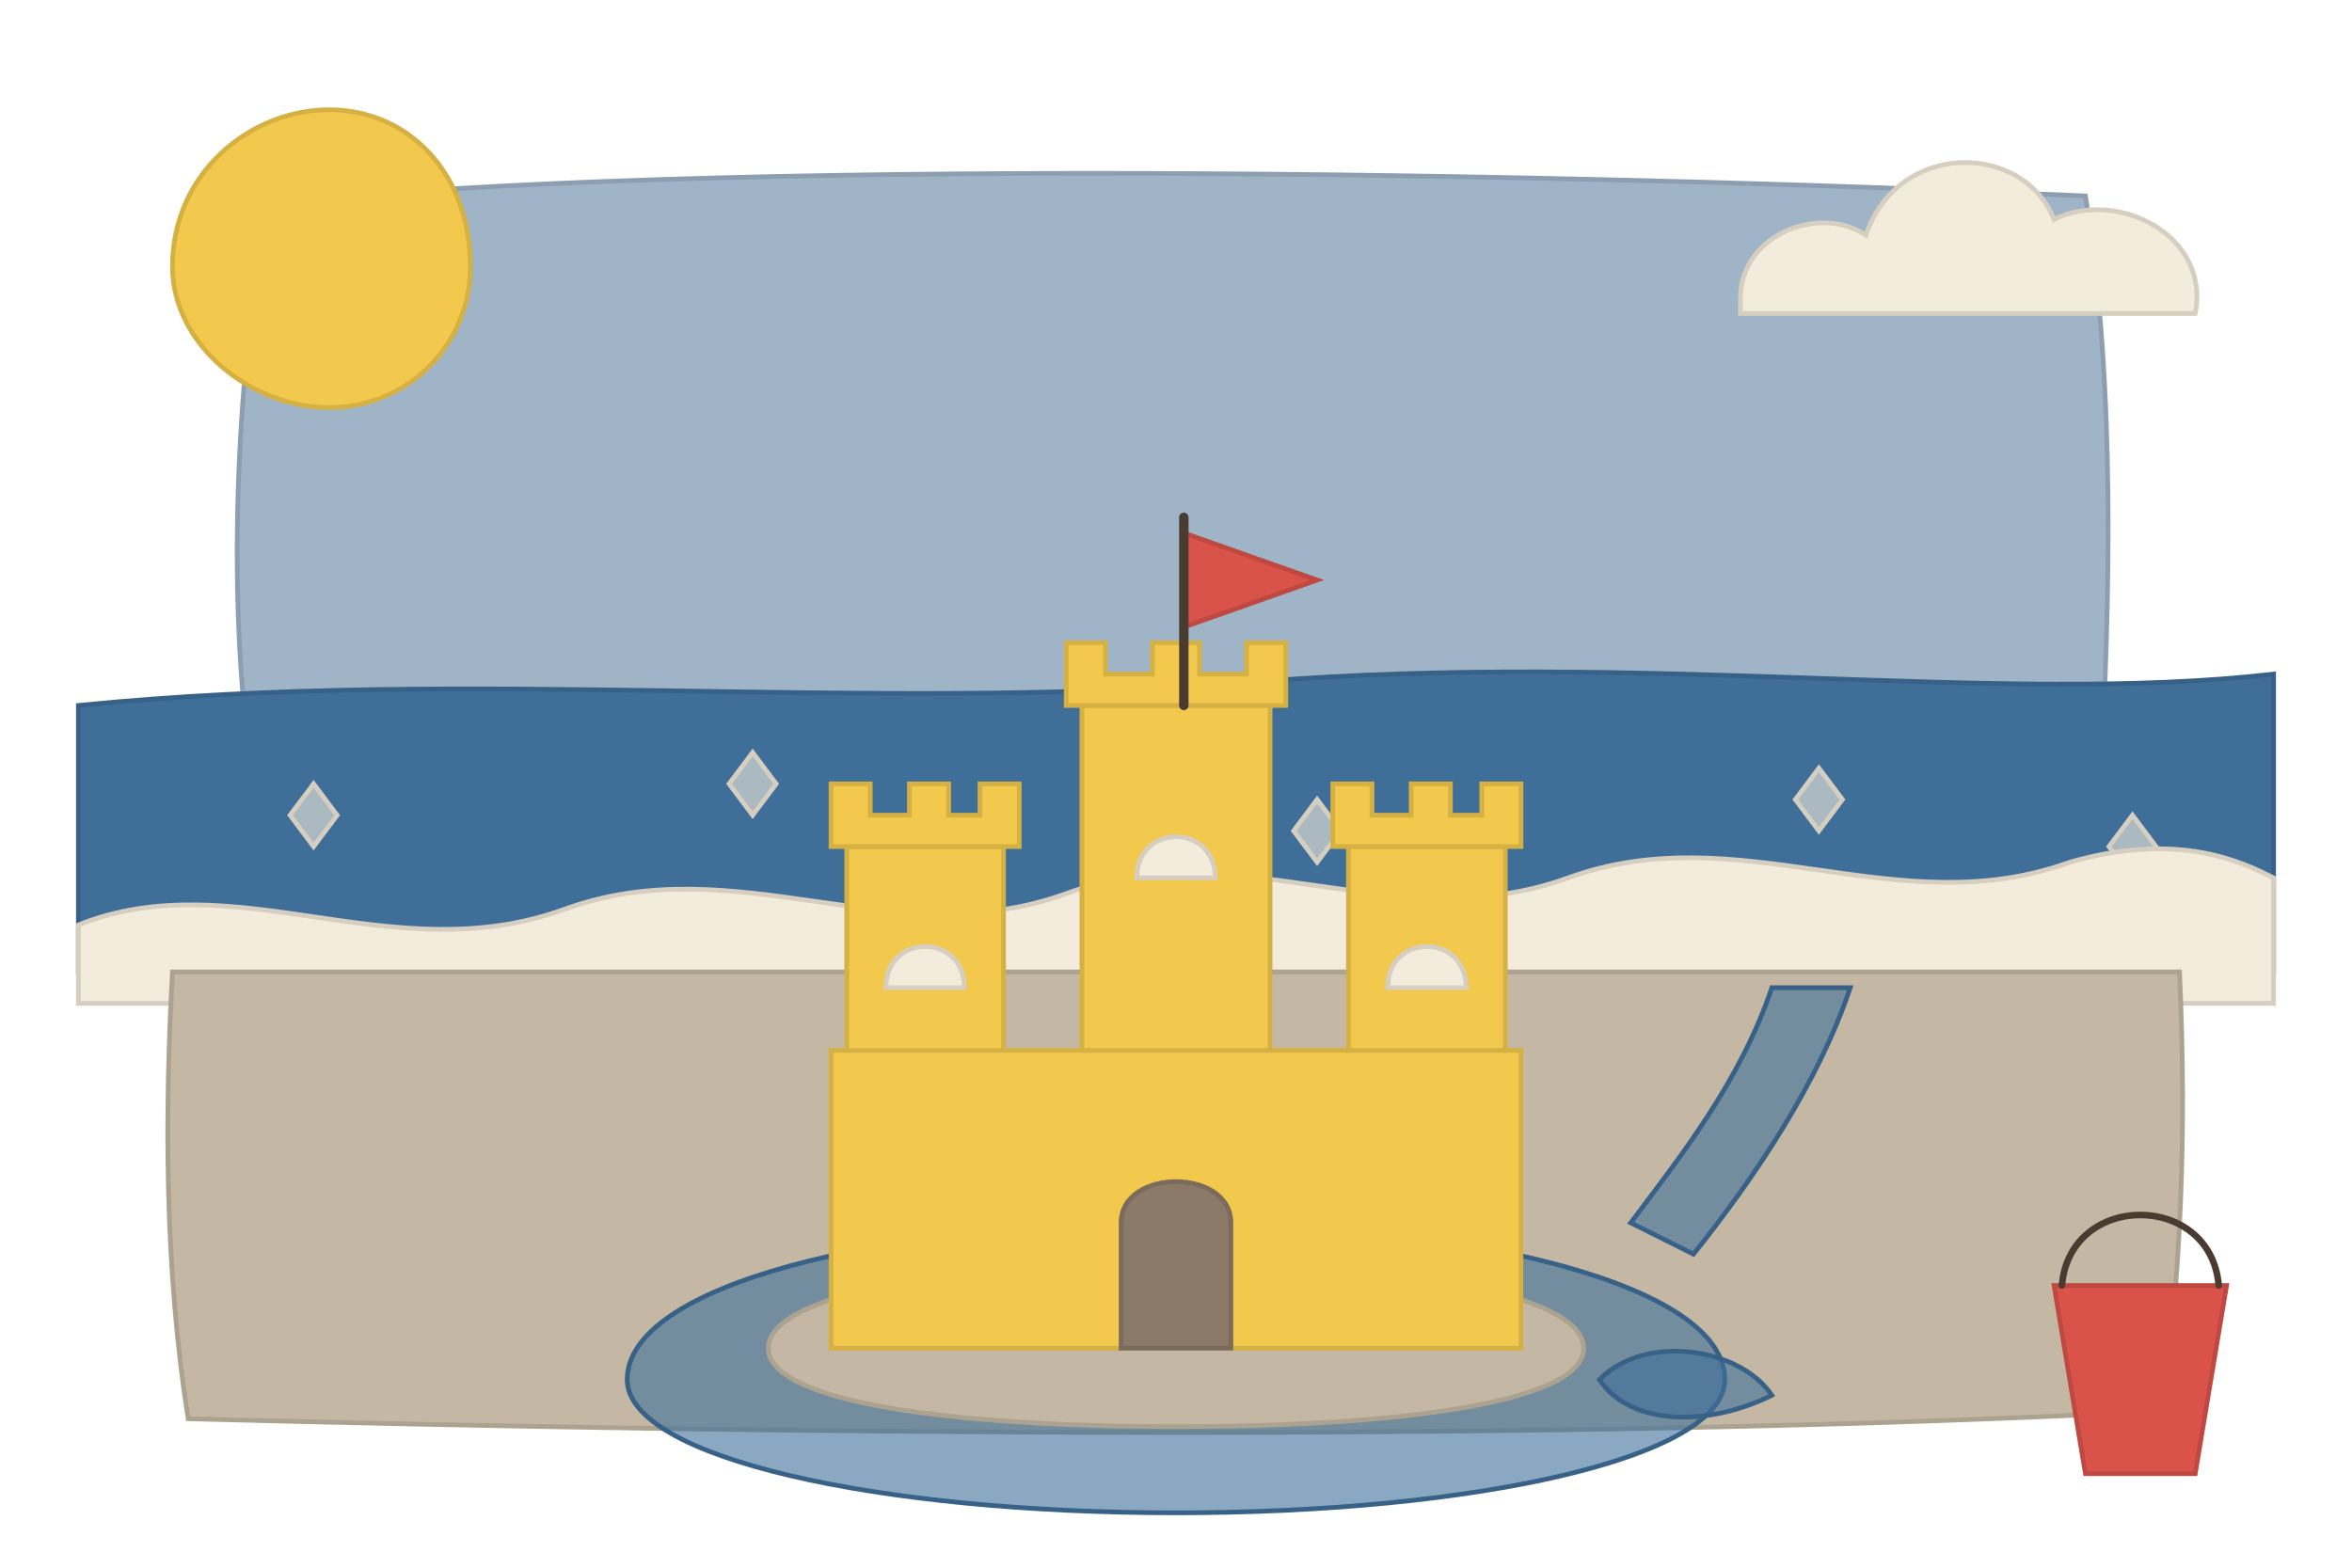
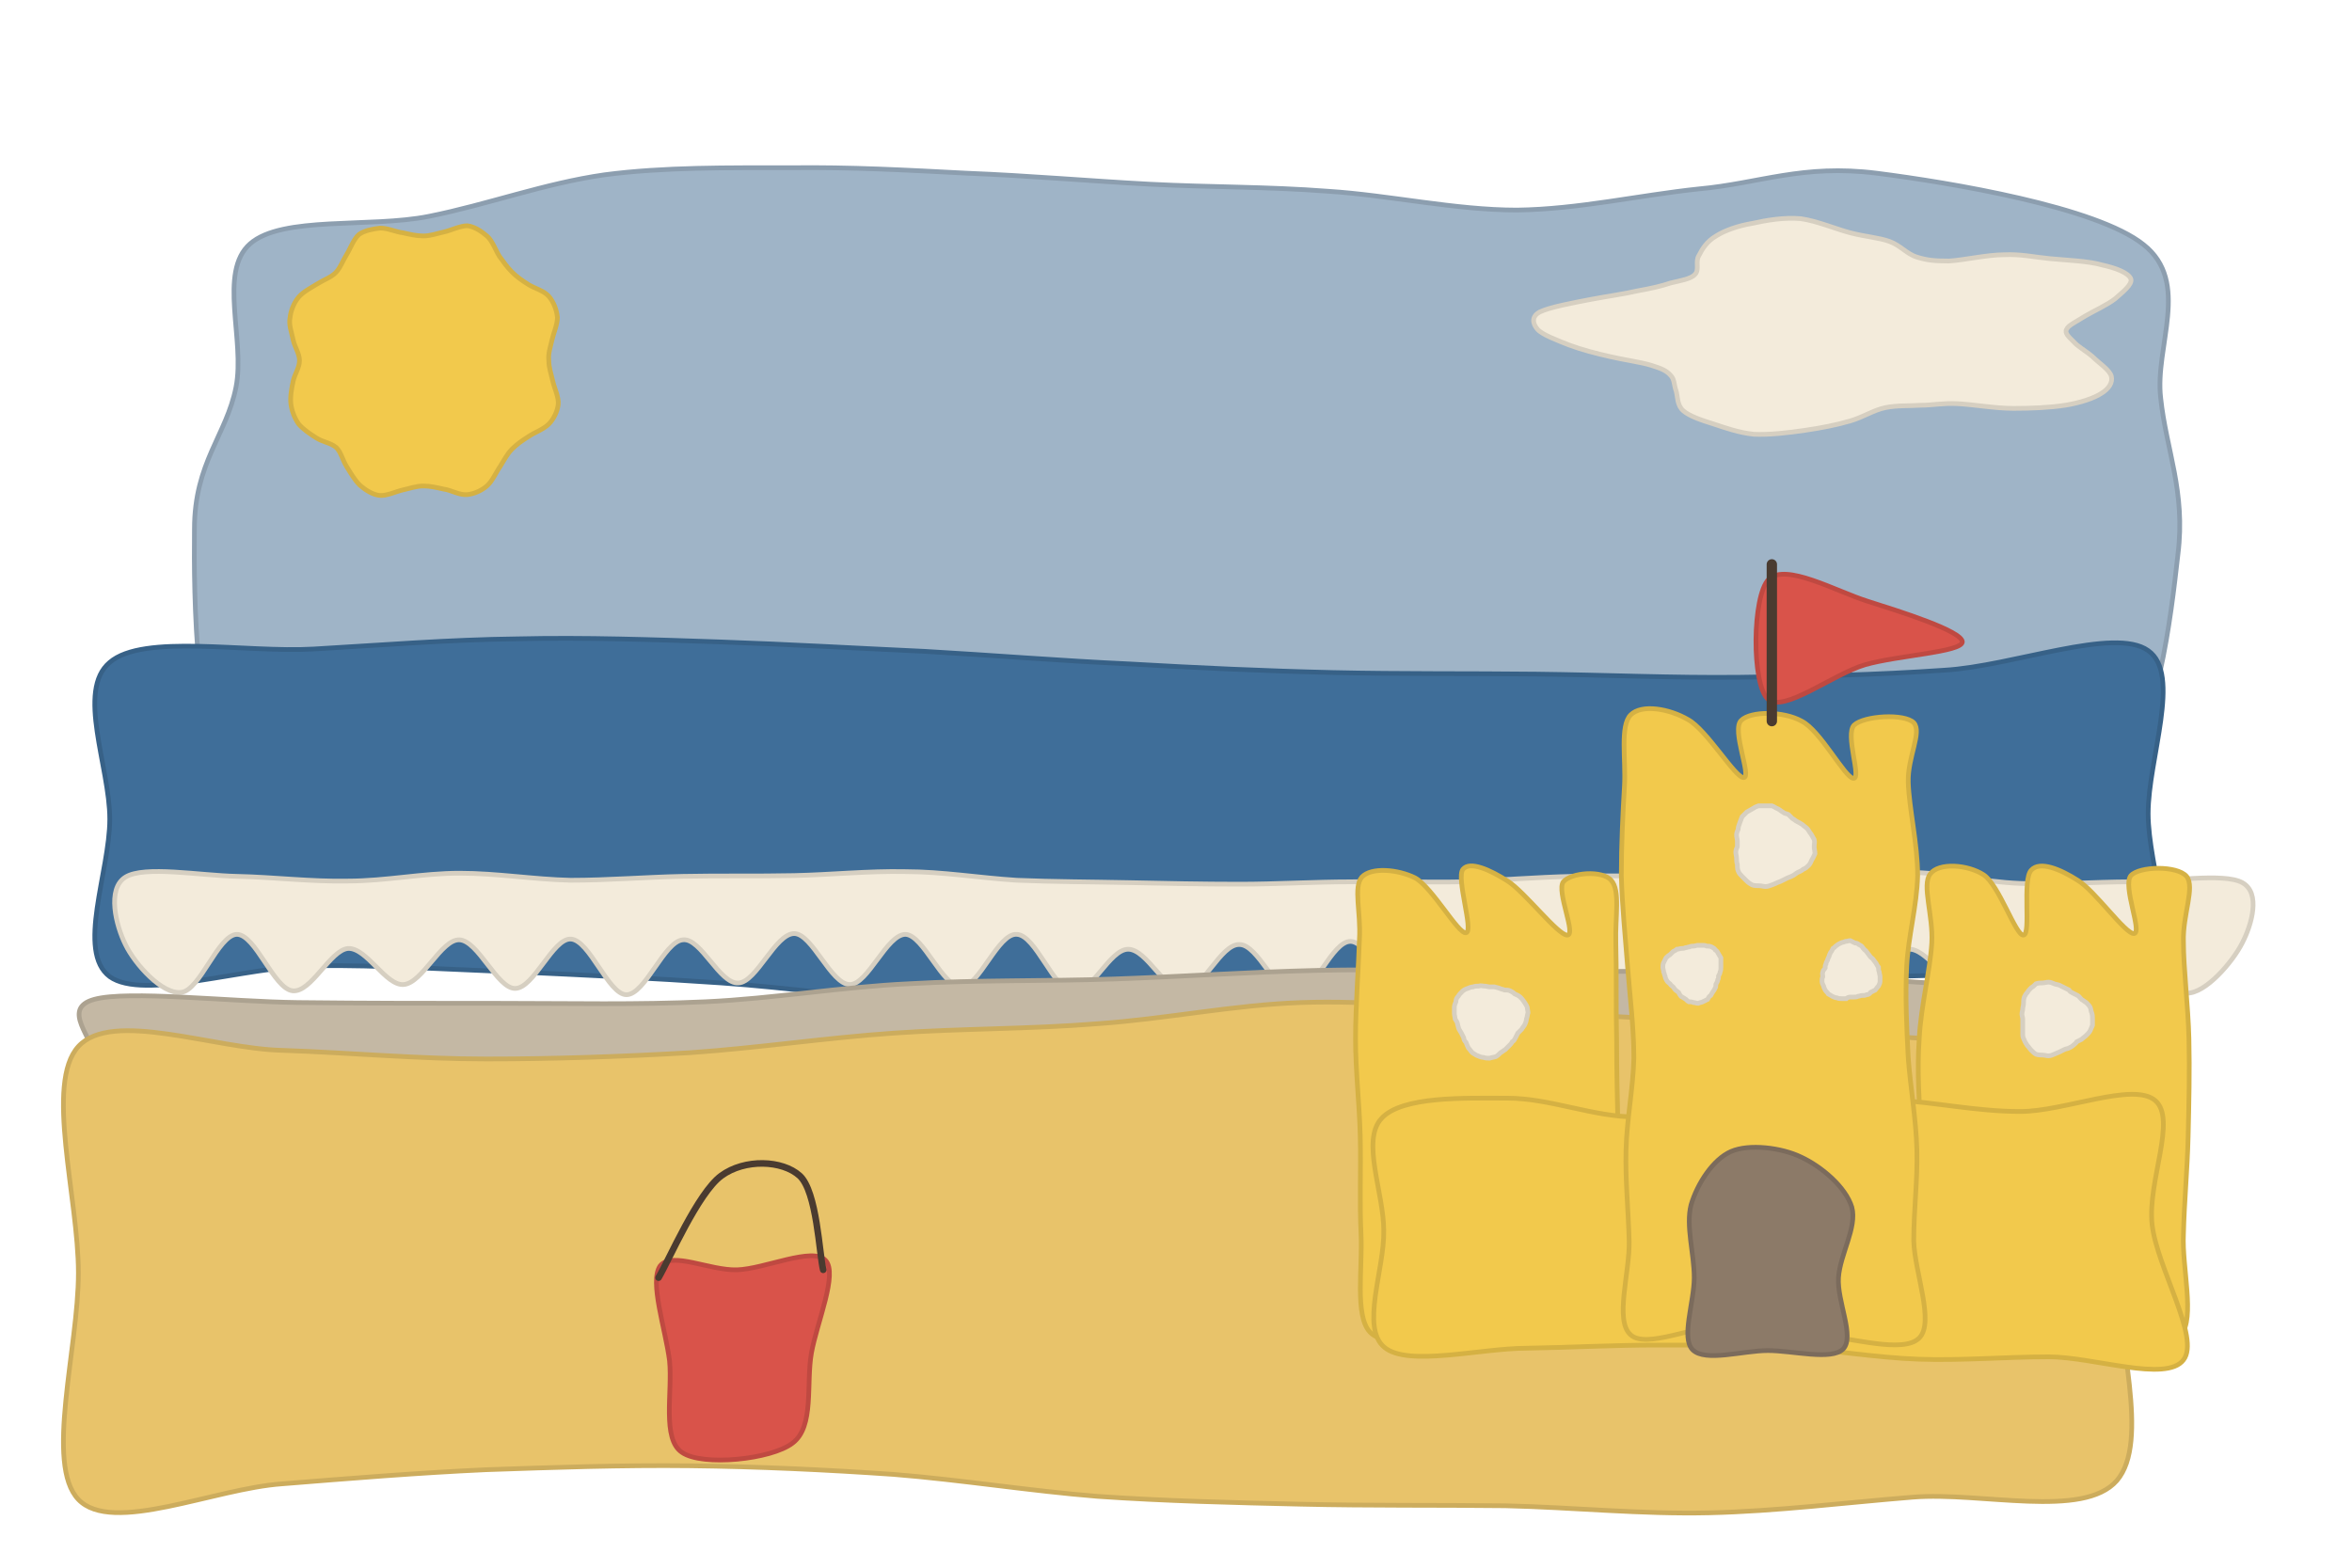
<svg xmlns="http://www.w3.org/2000/svg" viewBox="0 0 300 200">
  <g id="fill">
-     <path d="M34 26 C90 20 200 22 266 25 C270 50 269 78 268 98 L32 98 C29 76 30 50 34 26 Z" fill="#9FB4C7" stroke="#8c9eaf" stroke-width="0.6" />
-     <path d="M22 34 C22 22 32 14 42 14 C52 14 60 22 60 34 C60 44 52 52 42 52 C32 52 22 44 22 34 Z" fill="#F2C94C" stroke="#d5b143" stroke-width="0.6" />
-     <path d="M222 38 C222 30 232 26 238 30 C242 18 258 18 262 28 C270 24 282 30 280 40 L222 40 Z" fill="#F3EBDB" stroke="#d6cfc1" stroke-width="0.6" />
-     <path d="M10 90 C60 85 110 91 160 87 C210 83 255 90 290 86 L290 124 L10 124 Z" fill="#3F6E99" stroke="#376187" stroke-width="0.6" />
-     <path d="M40 100 L43 104 L40 108 L37 104 Z" fill="#F3EBDB" stroke="#d6cfc1" stroke-width="0.6" fill-opacity="0.6" />
-     <path d="M96 96 L99 100 L96 104 L93 100 Z" fill="#F3EBDB" stroke="#d6cfc1" stroke-width="0.6" fill-opacity="0.6" />
-     <path d="M168 102 L171 106 L168 110 L165 106 Z" fill="#F3EBDB" stroke="#d6cfc1" stroke-width="0.6" fill-opacity="0.6" />
-     <path d="M232 98 L235 102 L232 106 L229 102 Z" fill="#F3EBDB" stroke="#d6cfc1" stroke-width="0.6" fill-opacity="0.6" />
-     <path d="M272 104 L275 108 L272 112 L269 108 Z" fill="#F3EBDB" stroke="#d6cfc1" stroke-width="0.6" fill-opacity="0.6" />
-     <path d="M10 118 C30 110 50 124 72 116 C94 108 114 122 136 114 C158 106 178 120 200 112 C222 104 242 118 264 110 C278 106 286 110 290 112 L290 128 L10 128 Z" fill="#F3EBDB" stroke="#d6cfc1" stroke-width="0.6" />
-     <path d="M22 124 L278 124 C279 146 278 162 276 180 C200 184 100 183 24 181 C21 162 21 142 22 124 Z" fill="#C4B8A4" stroke="#aca290" stroke-width="0.6" />
-     <path d="M226 126 C222 138 214 148 208 156 L216 160 C224 150 232 138 236 126 Z" fill="#3F6E99" stroke="#376187" stroke-width="0.6" fill-opacity="0.6" />
-     <path d="M80 176 C80 164 112 156 150 156 C188 156 220 164 220 176 C220 186 188 193 150 193 C112 193 80 186 80 176 Z" fill="#3F6E99" stroke="#376187" stroke-width="0.6" fill-opacity="0.6" />
-     <path d="M98 172 C98 165 122 161 150 161 C178 161 202 165 202 172 C202 179 178 182 150 182 C122 182 98 179 98 172 Z" fill="#C4B8A4" stroke="#aca290" stroke-width="0.6" />
-     <path d="M106 172 L194 172 L194 134 L106 134 Z" fill="#F2C94C" stroke="#d5b143" stroke-width="0.6" />
-     <path d="M108 134 L128 134 L128 108 L108 108 Z" fill="#F2C94C" stroke="#d5b143" stroke-width="0.6" />
-     <path d="M106 108 L106 100 L111 100 L111 104 L116 104 L116 100 L121 100 L121 104 L125 104 L125 100 L130 100 L130 108 Z" fill="#F2C94C" stroke="#d5b143" stroke-width="0.6" />
-     <path d="M138 134 L162 134 L162 90 L138 90 Z" fill="#F2C94C" stroke="#d5b143" stroke-width="0.6" />
-     <path d="M136 90 L136 82 L141 82 L141 86 L147 86 L147 82 L153 82 L153 86 L159 86 L159 82 L164 82 L164 90 Z" fill="#F2C94C" stroke="#d5b143" stroke-width="0.6" />
-     <path d="M172 134 L192 134 L192 108 L172 108 Z" fill="#F2C94C" stroke="#d5b143" stroke-width="0.6" />
-     <path d="M170 108 L170 100 L175 100 L175 104 L180 104 L180 100 L185 100 L185 104 L189 104 L189 100 L194 100 L194 108 Z" fill="#F2C94C" stroke="#d5b143" stroke-width="0.6" />
-     <path d="M151 68 L168 74 L151 80 Z" fill="#D9534A" stroke="#bf4941" stroke-width="0.6" />
-     <path d="M113 126 C113 119 123 119 123 126 Z" fill="#F3EBDB" stroke="#d6cfc1" stroke-width="0.6" />
-     <path d="M145 112 C145 105 155 105 155 112 Z" fill="#F3EBDB" stroke="#d6cfc1" stroke-width="0.6" />
-     <path d="M177 126 C177 119 187 119 187 126 Z" fill="#F3EBDB" stroke="#d6cfc1" stroke-width="0.6" />
-     <path d="M143 172 L143 156 C143 149 157 149 157 156 L157 172 Z" fill="#8C7A68" stroke="#7b6b5c" stroke-width="0.6" />
-     <path d="M262 164 L284 164 L280 188 L266 188 Z" fill="#D9534A" stroke="#bf4941" stroke-width="0.6" />
-     <path d="M204 176 C210 170 222 172 226 178 C218 182 208 182 204 176 Z" fill="#3F6E99" stroke="#376187" stroke-width="0.6" fill-opacity="0.6" />
+     <path d="M31.9 31.1 C36 27.5 47.2 29.1 54.7 27.6 C62.2 26.1 69.4 23.4 77.1 22.3 C84.7 21.3 93 21.4 100.7 21.4 C108.5 21.3 115.7 21.7 123.4 22.1 C131.1 22.4 139.1 23.1 146.7 23.5 C154.4 23.9 161.6 23.8 169.4 24.4 C177.2 24.9 185.6 26.8 193.5 26.8 C201.3 26.7 209.1 24.9 216.7 24.1 C224.4 23.4 229.9 20.9 239.4 22.1 C248.8 23.3 267.4 26.4 273.4 31.2 C279.5 36 274.8 44.2 275.6 50.8 C276.3 57.4 278.8 62.7 277.8 70.7 C276.9 78.7 275.2 93.6 269.9 98.8 C264.6 104 254 101.7 246 101.8 C238 102 229.9 99.2 221.9 99.6 C213.9 100.1 206.1 103.9 198.1 104.4 C190.1 104.9 182 102.7 174 102.7 C165.9 102.8 157.7 104.7 149.7 104.8 C141.7 105 133.9 103.8 126 103.4 C118 103 110 102.6 102 102.2 C94 101.8 86 101.6 78 101.1 C70 100.6 62.1 99.2 54.1 99.2 C46 99.1 34.7 105.9 29.8 100.6 C24.9 95.4 24.7 76 24.8 67.5 C24.8 59 28.9 55.5 30.1 49.4 C31.3 43.4 27.8 34.7 31.9 31.1 Z" fill="#9FB4C7" stroke="#8c9eaf" stroke-width="0.6" />
+     <path d="M70 46 C70 46.9 70.3 47.7 70.5 48.6 C70.7 49.5 71.3 50.7 71.2 51.6 C71.1 52.5 70.6 53.5 70 54.1 C69.3 54.8 68.1 55.2 67.4 55.7 C66.6 56.2 65.9 56.7 65.3 57.3 C64.7 57.9 64.3 58.7 63.8 59.5 C63.3 60.2 62.8 61.4 62.1 62 C61.4 62.6 60.5 63 59.6 63.1 C58.6 63.2 57.5 62.5 56.6 62.4 C55.7 62.2 54.9 62 54 62 C53.1 62 52.3 62.3 51.4 62.5 C50.5 62.7 49.3 63.3 48.4 63.2 C47.5 63.1 46.6 62.5 45.9 61.9 C45.2 61.2 44.7 60.3 44.2 59.5 C43.7 58.7 43.5 57.7 42.9 57.1 C42.2 56.5 41.2 56.4 40.4 55.9 C39.6 55.4 38.7 54.8 38.1 54.1 C37.6 53.4 37.2 52.4 37.1 51.5 C37 50.6 37.2 49.5 37.4 48.6 C37.6 47.7 38.2 46.9 38.2 46 C38.2 45.1 37.6 44.3 37.4 43.4 C37.2 42.4 36.8 41.4 37 40.5 C37.1 39.6 37.5 38.6 38.1 37.9 C38.7 37.2 39.7 36.7 40.5 36.2 C41.3 35.7 42.2 35.4 42.8 34.8 C43.4 34.2 43.7 33.3 44.2 32.5 C44.7 31.7 45.1 30.5 45.8 29.9 C46.5 29.4 47.6 29.2 48.5 29.1 C49.5 29.1 50.5 29.6 51.4 29.7 C52.3 29.9 53.1 30.1 54 30.1 C54.9 30.1 55.7 29.8 56.6 29.6 C57.5 29.4 58.7 28.8 59.6 28.8 C60.5 28.9 61.4 29.5 62.1 30.1 C62.8 30.7 63.2 31.9 63.7 32.7 C64.2 33.4 64.7 34.1 65.3 34.7 C65.9 35.3 66.6 35.8 67.4 36.3 C68.2 36.8 69.4 37.1 70 37.8 C70.6 38.5 71 39.5 71.1 40.5 C71.1 41.4 70.6 42.5 70.4 43.4 C70.2 44.3 69.9 45.1 70 46 Z" fill="#F2C94C" stroke="#d5b143" stroke-width="0.6" />
+     <path d="M263.6 42 C263.3 42.5 263.9 43 264.5 43.6 C265 44.2 266.1 44.8 266.9 45.5 C267.7 46.3 269.1 47.2 269.3 48 C269.5 48.8 269 49.6 268 50.2 C267.1 50.8 265.3 51.4 263.4 51.7 C261.5 52 259.1 52.1 256.8 52.1 C254.5 52.1 251.7 51.6 249.7 51.5 C247.8 51.4 246.5 51.7 245 51.7 C243.4 51.8 242 51.7 240.5 52 C239 52.3 237.7 53.2 236 53.7 C234.3 54.2 232.3 54.6 230.2 54.9 C228.2 55.2 225.6 55.5 223.7 55.4 C221.8 55.2 220.1 54.6 218.6 54.1 C217 53.6 215.5 53.1 214.7 52.4 C213.9 51.7 214 50.6 213.8 49.9 C213.5 49.1 213.6 48.4 213.1 47.9 C212.6 47.3 211.9 47 210.6 46.6 C209.3 46.2 207.1 45.9 205.4 45.5 C203.6 45.1 201.7 44.6 200.1 44 C198.6 43.4 196.7 42.7 196.1 42 C195.5 41.3 195.3 40.4 196.4 39.8 C197.6 39.2 200.8 38.6 202.9 38.2 C205 37.8 207.2 37.5 208.9 37.1 C210.6 36.8 211.9 36.5 213.1 36.1 C214.3 35.8 215.7 35.6 216.2 35 C216.8 34.4 216.2 33.4 216.7 32.6 C217.1 31.8 217.7 30.8 218.9 30.1 C220 29.4 221.7 28.8 223.5 28.5 C225.3 28.1 227.6 27.7 229.7 27.9 C231.8 28.2 234.1 29.2 236 29.7 C237.9 30.2 239.6 30.3 241 30.8 C242.4 31.3 243.2 32.4 244.5 32.8 C245.8 33.2 246.7 33.3 248.6 33.3 C250.4 33.2 253.5 32.5 255.6 32.5 C257.8 32.4 259.4 32.8 261.5 33 C263.6 33.2 266.4 33.3 268.1 33.8 C269.9 34.2 271.5 34.8 271.8 35.6 C272 36.3 270.7 37.3 269.8 38.1 C268.8 38.9 267 39.7 266 40.3 C264.9 41 263.8 41.5 263.6 42 Z" fill="#F3EBDB" stroke="#d6cfc1" stroke-width="0.6" />
+     <path d="M14 84.5 C18.3 80.8 31.3 83.3 40 82.8 C48.7 82.3 57.3 81.6 66 81.5 C74.7 81.3 83.3 81.6 92 81.9 C100.7 82.2 109.3 82.7 118 83.1 C126.7 83.6 135.3 84.3 144 84.7 C152.7 85.2 161.3 85.6 170 85.8 C178.7 86 187.3 85.9 196 86 C204.7 86.1 213.3 86.5 222 86.4 C230.7 86.3 239.3 86.1 248 85.5 C256.7 85 269.7 79.9 274 83 C278.3 86 274 96.8 274 103.8 C274 110.7 278.3 121.1 274 124.6 C269.7 128 256.7 124.3 248 124.4 C239.3 124.6 230.7 124.9 222 125.4 C213.3 125.9 204.7 126.9 196 127.2 C187.3 127.5 178.7 127.1 170 127.2 C161.3 127.3 152.7 128 144 128.1 C135.3 128.2 126.7 128.2 118 127.7 C109.3 127.3 100.7 126 92 125.4 C83.3 124.8 74.7 124.4 66 124 C57.3 123.7 48.7 123.1 40 123.2 C31.3 123.3 18.3 127.7 14 124.6 C9.7 121.4 14 111.2 14 104.5 C14 97.8 9.7 88.1 14 84.5 Z" fill="#3F6E99" stroke="#376187" stroke-width="0.6" />
+     <path d="M16 111.9 C18.4 110.4 25.5 111.7 30.2 111.8 C34.9 111.9 39.7 112.5 44.4 112.4 C49.2 112.4 53.9 111.4 58.6 111.4 C63.4 111.4 68.1 112.2 72.8 112.3 C77.6 112.3 82.3 111.9 87.1 111.8 C91.8 111.7 96.5 111.8 101.3 111.7 C106 111.6 110.7 111.1 115.5 111.2 C120.2 111.2 124.9 112 129.7 112.3 C134.4 112.5 139.2 112.5 143.9 112.6 C148.6 112.7 153.4 112.8 158.1 112.8 C162.8 112.8 167.6 112.5 172.3 112.5 C177.1 112.4 181.8 112.6 186.5 112.5 C191.3 112.3 196 111.9 200.7 111.8 C205.5 111.7 210.2 111.7 214.9 111.9 C219.7 112.1 224.4 113 229.2 112.9 C233.9 112.8 238.6 111.4 243.4 111.3 C248.1 111.3 252.8 112.5 257.6 112.7 C262.3 112.9 267.1 112.5 271.8 112.5 C276.5 112.5 283.6 111.3 286 112.6 C288.4 113.9 287.2 118 286 120.3 C284.8 122.7 281.3 126.8 278.9 126.7 C276.5 126.6 274.2 119.8 271.8 119.8 C269.4 119.7 267.1 126.5 264.7 126.4 C262.3 126.3 259.9 119.4 257.6 119.2 C255.2 119 252.8 125 250.5 125.3 C248.1 125.6 245.7 120.9 243.4 121.1 C241 121.3 238.6 127 236.3 126.7 C233.9 126.3 231.5 119.2 229.2 119 C226.8 118.9 224.4 125.8 222.1 125.9 C219.7 126 217.3 119.6 214.9 119.8 C212.6 119.9 210.2 126.8 207.8 127 C205.5 127.2 203.1 120.9 200.7 120.9 C198.4 120.9 196 127.1 193.6 127.1 C191.3 127 188.9 120.3 186.5 120.3 C184.2 120.4 181.8 127.3 179.4 127.3 C177.1 127.3 174.7 120.2 172.3 120.1 C169.9 120 167.6 126.8 165.2 126.8 C162.8 126.9 160.5 120.5 158.1 120.5 C155.7 120.4 153.4 126.3 151 126.4 C148.6 126.5 146.3 121.1 143.9 121.1 C141.5 121.1 139.2 126.9 136.8 126.5 C134.4 126.2 132.1 119.3 129.7 119.2 C127.3 119 124.9 125.9 122.6 125.9 C120.2 125.9 117.8 119.3 115.5 119.2 C113.1 119.2 110.7 125.6 108.4 125.6 C106 125.6 103.6 119.1 101.3 119.1 C98.9 119.1 96.5 125.3 94.2 125.4 C91.8 125.6 89.4 119.6 87.1 119.9 C84.7 120.1 82.3 126.9 79.9 126.9 C77.6 126.9 75.2 119.9 72.8 119.8 C70.5 119.7 68.1 126.1 65.7 126.1 C63.4 126.1 61 120 58.6 119.9 C56.3 119.8 53.9 125.4 51.5 125.6 C49.2 125.8 46.8 120.9 44.4 121 C42.1 121.2 39.7 126.7 37.3 126.4 C34.9 126.1 32.6 119.2 30.2 119.2 C27.8 119.3 25.5 126.4 23.1 126.6 C20.7 126.9 17.2 123 16 120.5 C14.8 118.1 13.6 113.4 16 111.9 Z" fill="#F3EBDB" stroke="#d6cfc1" stroke-width="0.6" />
+     <path d="M12 127.5 C16.3 126.3 29.3 127.8 38 127.9 C46.7 128 55.3 128 64 128 C72.7 128 81.3 128.2 90 127.8 C98.7 127.4 107.3 125.9 116 125.5 C124.7 125 133.3 125.2 142 124.9 C150.7 124.6 159.3 124 168 123.8 C176.7 123.6 185.3 123.9 194 124 C202.7 124 211.3 123.8 220 124 C228.7 124.2 237.3 124.8 246 125.4 C254.7 125.9 267.7 125.9 272 127.5 C276.3 129.2 272 132.7 272 135.3 C272 137.9 276.3 141.9 272 143.1 C267.7 144.2 254.7 142.6 246 142.3 C237.3 142.1 228.7 141.7 220 141.4 C211.3 141.1 202.7 140.8 194 140.6 C185.3 140.3 176.7 139.9 168 140 C159.3 140.1 150.7 140.8 142 141.1 C133.3 141.5 124.7 141.7 116 142.2 C107.3 142.6 98.7 143.5 90 143.8 C81.3 144.2 72.7 144.3 64 144.1 C55.3 143.9 46.7 142.8 38 142.5 C29.3 142.2 16.3 143.7 12 142.4 C7.7 141.2 12 137.4 12 134.9 C12 132.5 7.7 128.7 12 127.5 Z" fill="#C4B8A4" stroke="#aca290" stroke-width="0.6" />
+     <path d="M10 133.5 C14.3 128.8 27.3 133.8 36 134 C44.7 134.3 53.3 135.1 62 135.1 C70.7 135.1 79.3 134.8 88 134.3 C96.7 133.7 105.3 132.4 114 131.8 C122.7 131.2 131.3 131.3 140 130.6 C148.7 130 157.3 128.2 166 127.9 C174.7 127.6 183.3 128.6 192 129 C200.7 129.4 209.3 129.8 218 130.4 C226.7 130.9 235.3 131.8 244 132.4 C252.7 133 265.7 129.2 270 134.1 C274.3 138.9 270 152.3 270 161.5 C270 170.6 274.3 183.9 270 188.9 C265.7 193.8 252.7 190.3 244 191 C235.3 191.7 226.7 192.8 218 193 C209.3 193.2 200.7 192.3 192 192.1 C183.3 192 174.7 192.1 166 191.9 C157.3 191.7 148.7 191.5 140 190.9 C131.3 190.2 122.7 188.8 114 188.1 C105.3 187.5 96.7 187.1 88 187 C79.3 186.9 70.7 187.2 62 187.5 C53.3 187.9 44.7 188.6 36 189.3 C27.3 189.9 14.3 195.8 10 191.3 C5.7 186.8 10 172 10 162.4 C10 152.8 5.7 138.2 10 133.5 Z" fill="#E8C36A" stroke="#ccac5d" stroke-width="0.6" />
+     <path d="M174.7 169.9 C172.8 167.8 173.8 161.7 173.6 157.5 C173.4 153.3 173.6 149.2 173.5 145 C173.4 140.8 172.9 136.7 172.9 132.5 C172.9 128.3 173.3 123.2 173.4 119.8 C173.6 116.4 172.6 113.2 173.7 111.9 C174.9 110.6 178.3 110.9 180.5 112 C182.7 113.2 186 119.2 187 119 C188 118.8 185.7 112 186.6 110.9 C187.5 109.8 190.1 111 192.3 112.4 C194.5 113.8 198.7 119.3 199.9 119.3 C201.1 119.3 198.5 113.7 199.4 112.5 C200.4 111.3 204.4 111 205.5 112.3 C206.7 113.6 206 116.9 206.1 120.3 C206.2 123.6 206.1 128.4 206.2 132.5 C206.2 136.6 206.3 140.8 206.4 145 C206.5 149.2 206.9 153.2 206.9 157.5 C206.8 161.8 208.1 168.7 206.3 170.7 C204.4 172.6 199.2 169.3 195.7 169.2 C192.1 169.2 188.3 170.1 184.8 170.2 C181.3 170.4 176.6 172 174.7 169.9 Z" fill="#F2C94C" stroke="#d5b143" stroke-width="0.6" />
+     <path d="M246.5 170.2 C244.8 168 246.7 161.7 246.4 157.5 C246.2 153.3 245.4 149.2 245.1 145 C244.8 140.8 244.5 136.6 244.8 132.5 C245 128.4 246.2 123.8 246.4 120.3 C246.6 116.8 245.1 112.9 246.2 111.5 C247.3 110 251 110.3 253 111.6 C255 112.9 257.1 119.4 258.1 119.3 C259.1 119.2 257.9 112.2 259.1 111 C260.2 109.8 262.8 110.9 265 112.3 C267.2 113.6 271.1 119.2 272.2 119.1 C273.3 119 270.7 113 271.8 111.7 C272.9 110.5 277.7 110.4 278.9 111.8 C280 113.2 278.4 116.7 278.5 120.1 C278.5 123.6 279.1 128.3 279.2 132.5 C279.3 136.6 279.2 140.8 279.1 145 C279 149.2 278.6 153.3 278.5 157.5 C278.3 161.7 280 168.1 278.2 170.3 C276.4 172.5 271.2 170.7 267.7 170.9 C264.1 171 260.4 171.2 256.8 171.1 C253.3 171 248.3 172.5 246.5 170.2 Z" fill="#F2C94C" stroke="#d5b143" stroke-width="0.6" />
+     <path d="M176.6 171.9 C173.5 169.4 176.6 161.9 176.5 157 C176.5 152.2 173.6 145.5 176.2 142.7 C178.8 139.8 186.9 140.1 192.3 140.1 C197.7 140.1 203.2 142.5 208.7 142.5 C214.1 142.5 219.5 140.4 225 140 C230.4 139.7 235.9 140 241.3 140.3 C246.8 140.6 252.1 141.8 257.7 141.8 C263.3 141.8 272.1 138 274.9 140.4 C277.7 142.8 273.9 150.7 274.5 156.2 C275.1 161.7 280.7 170.7 278.5 173.5 C276.3 176.4 267 173.1 261.3 173.1 C255.7 173.1 250.2 173.6 244.7 173.4 C239.1 173.2 233.6 172.2 228 171.9 C222.4 171.6 216.9 171.6 211.3 171.6 C205.8 171.6 200.5 171.9 194.7 172 C188.9 172 179.6 174.4 176.6 171.9 Z" fill="#F2C94C" stroke="#d5b143" stroke-width="0.6" />
+     <path d="M208 170.3 C205.9 168.5 207.9 162.3 207.8 158.3 C207.7 154.4 207.3 150.6 207.4 146.7 C207.5 142.8 208.3 138.9 208.4 135 C208.4 131.1 207.9 127.2 207.6 123.3 C207.3 119.4 206.9 115.5 206.8 111.7 C206.8 107.8 207 103.7 207.2 100.3 C207.4 96.9 206.6 92.6 208 91.2 C209.4 89.8 212.9 90.4 215.3 91.8 C217.7 93.1 221.3 99.2 222.4 99.2 C223.5 99.2 220.8 93.1 222.1 91.9 C223.3 90.7 227.5 90.7 229.8 92 C232.2 93.2 235.3 99.2 236.4 99.3 C237.5 99.4 235.3 93.7 236.5 92.5 C237.8 91.3 242.9 91 244.1 92.2 C245.2 93.4 243.3 96.6 243.4 99.8 C243.5 103.1 244.6 107.7 244.6 111.7 C244.5 115.6 243.4 119.4 243.2 123.3 C243 127.2 243.2 131.1 243.4 135 C243.7 138.9 244.4 142.8 244.5 146.7 C244.6 150.6 244.1 154.3 244.1 158.3 C244.2 162.3 246.8 168.7 244.8 170.7 C242.8 172.7 236.4 170.7 232.3 170.4 C228.2 170.1 224.2 169.1 220.2 169.1 C216.1 169.1 210 172.1 208 170.3 Z" fill="#F2C94C" stroke="#d5b143" stroke-width="0.6" />
+     <path d="M194.7 130 C194.7 130.2 194.6 130.5 194.5 130.7 C194.4 130.9 194.2 131.1 194.1 131.3 C193.9 131.5 193.7 131.7 193.6 131.8 C193.5 132 193.4 132.2 193.3 132.4 C193.2 132.6 193.1 132.8 192.9 132.9 C192.8 133.1 192.6 133.3 192.5 133.4 C192.3 133.6 192.2 133.7 192 133.9 C191.8 134 191.6 134.2 191.4 134.3 C191.2 134.5 191 134.7 190.8 134.8 C190.5 134.9 190.3 134.9 190 135 C189.7 135 189.5 135 189.2 134.9 C189 134.9 188.7 134.8 188.5 134.7 C188.2 134.6 188 134.4 187.8 134.3 C187.6 134.1 187.5 133.9 187.3 133.7 C187.2 133.5 187.1 133.3 187 133 C186.8 132.8 186.7 132.6 186.7 132.4 C186.6 132.2 186.5 132 186.4 131.8 C186.3 131.6 186.2 131.5 186.1 131.3 C186 131.1 186 130.9 185.9 130.6 C185.9 130.4 185.7 130.2 185.6 130 C185.6 129.8 185.5 129.5 185.5 129.3 C185.5 129 185.5 128.8 185.5 128.5 C185.5 128.3 185.6 128 185.7 127.8 C185.7 127.5 185.8 127.3 186 127.1 C186.1 126.9 186.3 126.7 186.5 126.5 C186.7 126.3 186.9 126.2 187.2 126.1 C187.4 126 187.7 125.9 187.9 125.9 C188.1 125.8 188.4 125.8 188.6 125.8 C188.9 125.7 189.1 125.8 189.3 125.8 C189.6 125.8 189.8 125.9 190 125.9 C190.2 125.9 190.4 125.9 190.6 125.9 C190.9 126 191.1 126 191.3 126.1 C191.5 126.2 191.7 126.2 191.9 126.3 C192.1 126.3 192.4 126.3 192.6 126.4 C192.8 126.5 193 126.6 193.2 126.8 C193.4 126.9 193.7 127 193.9 127.2 C194.1 127.4 194.2 127.5 194.4 127.8 C194.5 128 194.7 128.2 194.8 128.5 C194.8 128.7 194.9 129 194.9 129.2 C194.8 129.5 194.8 129.8 194.7 130 Z" fill="#F3EBDB" stroke="#d6cfc1" stroke-width="0.6" />
+     <path d="M266.9 130 C266.9 130.3 266.9 130.5 266.9 130.8 C266.8 131 266.7 131.3 266.6 131.5 C266.5 131.7 266.3 131.9 266.1 132.1 C265.9 132.3 265.7 132.4 265.5 132.6 C265.3 132.7 265.1 132.8 264.9 132.9 C264.8 133.1 264.6 133.2 264.4 133.4 C264.3 133.5 264.1 133.6 263.9 133.7 C263.7 133.8 263.5 133.8 263.3 133.9 C263.1 134 262.9 134.1 262.7 134.2 C262.5 134.3 262.2 134.4 262 134.5 C261.8 134.6 261.5 134.7 261.3 134.7 C261 134.7 260.8 134.6 260.5 134.6 C260.3 134.6 260 134.6 259.7 134.5 C259.5 134.4 259.3 134.2 259.1 134 C258.9 133.8 258.8 133.6 258.6 133.4 C258.5 133.2 258.3 133 258.2 132.7 C258.1 132.5 258 132.3 258 132 C258 131.8 258 131.5 258 131.3 C258 131.1 258 130.8 258 130.6 C258 130.4 258 130.2 258 130 C258 129.8 257.9 129.6 257.9 129.4 C257.9 129.1 258 128.9 258 128.7 C258 128.5 258.1 128.3 258.1 128 C258.1 127.8 258.1 127.5 258.2 127.2 C258.3 127 258.4 126.8 258.6 126.6 C258.7 126.4 258.9 126.2 259.1 126 C259.3 125.9 259.5 125.7 259.7 125.5 C260 125.4 260.3 125.4 260.5 125.4 C260.8 125.4 261 125.3 261.3 125.3 C261.5 125.3 261.8 125.4 262 125.5 C262.2 125.6 262.5 125.6 262.7 125.7 C262.9 125.8 263.1 125.9 263.3 126 C263.5 126.1 263.7 126.2 263.9 126.3 C264 126.5 264.2 126.6 264.4 126.7 C264.6 126.8 264.8 126.9 265 127 C265.2 127.1 265.3 127.3 265.5 127.5 C265.7 127.6 265.9 127.8 266.1 127.9 C266.3 128.1 266.5 128.3 266.6 128.5 C266.7 128.7 266.7 129 266.8 129.2 C266.9 129.5 266.9 129.7 266.9 130 Z" fill="#F3EBDB" stroke="#d6cfc1" stroke-width="0.6" />
+     <path d="M231.4 108 C231.4 108.3 231.5 108.6 231.5 108.9 C231.4 109.1 231.3 109.4 231.1 109.7 C231 109.9 230.9 110.2 230.7 110.4 C230.5 110.6 230.3 110.8 230 110.9 C229.8 111.1 229.5 111.2 229.3 111.3 C229.1 111.4 228.9 111.6 228.7 111.7 C228.5 111.8 228.3 111.9 228 112 C227.8 112.1 227.6 112.2 227.4 112.3 C227.2 112.4 227 112.5 226.7 112.6 C226.5 112.7 226.3 112.8 226 112.9 C225.7 113 225.5 113.1 225.2 113.1 C224.9 113.1 224.7 113 224.4 113 C224.1 113 223.8 113 223.5 112.9 C223.3 112.8 223 112.6 222.8 112.4 C222.6 112.2 222.4 112 222.2 111.8 C222 111.6 221.8 111.4 221.7 111.1 C221.6 110.9 221.6 110.5 221.6 110.3 C221.5 110 221.5 109.7 221.5 109.5 C221.5 109.2 221.4 109 221.4 108.7 C221.4 108.5 221.5 108.2 221.6 108 C221.6 107.8 221.6 107.5 221.6 107.3 C221.6 107.1 221.5 106.8 221.5 106.5 C221.5 106.3 221.6 106 221.7 105.8 C221.7 105.5 221.8 105.3 221.9 105 C222 104.8 222.1 104.4 222.2 104.2 C222.4 104 222.6 103.8 222.8 103.6 C223 103.5 223.3 103.3 223.5 103.2 C223.8 103 224 102.9 224.3 102.8 C224.6 102.8 224.9 102.8 225.2 102.8 C225.5 102.8 225.7 102.8 226 102.8 C226.3 102.9 226.5 103.1 226.8 103.2 C227 103.3 227.2 103.5 227.4 103.6 C227.6 103.8 227.9 103.8 228.1 103.9 C228.3 104.1 228.4 104.2 228.6 104.4 C228.8 104.5 229 104.7 229.2 104.8 C229.4 104.9 229.6 105 229.9 105.2 C230.1 105.4 230.3 105.5 230.5 105.7 C230.7 105.9 230.8 106.2 231 106.4 C231.1 106.6 231.3 106.9 231.4 107.1 C231.5 107.4 231.4 107.7 231.4 108 Z" fill="#F3EBDB" stroke="#d6cfc1" stroke-width="0.6" />
+     <path d="M219.4 124 C219.4 124.2 219.3 124.3 219.2 124.5 C219.2 124.7 219.2 124.9 219.1 125 C219.1 125.2 219 125.3 218.9 125.5 C218.8 125.6 218.9 125.9 218.8 126 C218.7 126.2 218.6 126.4 218.5 126.5 C218.4 126.7 218.3 126.8 218.2 127 C218 127.1 217.9 127.3 217.8 127.5 C217.6 127.6 217.4 127.7 217.2 127.8 C217 127.9 216.8 127.9 216.6 128 C216.4 128 216.2 127.9 216 127.9 C215.8 127.8 215.6 127.8 215.4 127.8 C215.2 127.7 215.1 127.5 214.9 127.4 C214.7 127.3 214.6 127.2 214.4 127.1 C214.3 127 214.2 126.8 214.1 126.6 C214 126.5 213.8 126.4 213.7 126.3 C213.6 126.2 213.5 126 213.4 125.9 C213.3 125.8 213.1 125.7 213 125.5 C212.9 125.4 212.7 125.3 212.6 125.1 C212.5 124.9 212.4 124.8 212.4 124.6 C212.3 124.4 212.3 124.2 212.2 124 C212.2 123.8 212.1 123.6 212.1 123.4 C212.1 123.2 212.1 123 212.2 122.8 C212.3 122.6 212.4 122.4 212.5 122.2 C212.6 122.1 212.8 121.9 213 121.8 C213.1 121.7 213.3 121.5 213.4 121.4 C213.6 121.3 213.8 121.2 213.9 121.1 C214.1 121.1 214.3 121 214.5 121 C214.6 121 214.8 121 215 120.9 C215.2 120.9 215.3 120.8 215.5 120.8 C215.7 120.7 215.8 120.7 216 120.7 C216.2 120.7 216.4 120.6 216.5 120.6 C216.7 120.6 216.9 120.6 217.1 120.6 C217.3 120.6 217.5 120.6 217.7 120.7 C217.9 120.7 218.1 120.7 218.3 120.8 C218.5 120.9 218.7 121 218.8 121.2 C219 121.3 219.1 121.5 219.2 121.7 C219.3 121.9 219.4 122 219.5 122.2 C219.5 122.4 219.5 122.7 219.5 122.9 C219.5 123.1 219.5 123.3 219.5 123.4 C219.5 123.6 219.5 123.8 219.4 124 Z" fill="#F3EBDB" stroke="#d6cfc1" stroke-width="0.6" />
+     <path d="M239.7 124 C239.7 124.2 239.8 124.4 239.8 124.6 C239.8 124.8 239.8 125 239.8 125.2 C239.8 125.4 239.7 125.6 239.6 125.8 C239.4 126 239.3 126.2 239.2 126.3 C239 126.4 238.8 126.5 238.6 126.6 C238.5 126.8 238.3 126.9 238.1 126.9 C237.9 127 237.7 127 237.5 127 C237.3 127 237.2 127.1 237 127.1 C236.8 127.2 236.7 127.2 236.5 127.2 C236.3 127.2 236.2 127.2 236 127.2 C235.8 127.2 235.6 127.3 235.5 127.4 C235.3 127.4 235.1 127.4 234.9 127.4 C234.7 127.4 234.5 127.4 234.3 127.3 C234.1 127.3 233.9 127.2 233.7 127.1 C233.5 127 233.4 126.9 233.2 126.8 C233.1 126.6 232.9 126.5 232.8 126.3 C232.7 126.1 232.6 125.9 232.6 125.8 C232.5 125.6 232.4 125.4 232.4 125.2 C232.4 125 232.4 124.8 232.5 124.6 C232.5 124.4 232.4 124.2 232.5 124 C232.5 123.8 232.7 123.7 232.8 123.5 C232.8 123.3 232.8 123.1 232.9 123 C232.9 122.8 233 122.7 233.1 122.5 C233.1 122.4 233.2 122.2 233.3 122 C233.3 121.9 233.4 121.7 233.5 121.5 C233.6 121.4 233.7 121.2 233.8 121 C234 120.9 234.1 120.7 234.3 120.6 C234.4 120.5 234.6 120.4 234.8 120.3 C235 120.2 235.2 120.2 235.4 120.1 C235.6 120.1 235.8 120 236 120 C236.2 120.1 236.4 120.2 236.6 120.3 C236.8 120.3 237 120.4 237.1 120.5 C237.3 120.6 237.5 120.7 237.6 120.9 C237.7 121 237.8 121.2 238 121.3 C238.1 121.4 238.2 121.6 238.3 121.7 C238.4 121.8 238.5 122 238.6 122.1 C238.7 122.2 238.9 122.3 239 122.5 C239.1 122.6 239.2 122.8 239.3 122.9 C239.4 123.1 239.5 123.3 239.6 123.4 C239.6 123.6 239.6 123.8 239.7 124 Z" fill="#F3EBDB" stroke="#d6cfc1" stroke-width="0.6" />
+     <path d="M215.9 172.2 C214.4 170.7 216.1 166.1 216.1 163 C216.1 159.9 215 156.4 215.7 153.7 C216.5 151 218.5 147.9 220.8 146.9 C223.1 145.9 227.2 146.4 229.7 147.6 C232.3 148.8 235.4 151.4 236.2 154 C236.9 156.6 234.7 160 234.5 163 C234.3 166 236.6 170.5 235.1 172.1 C233.6 173.6 228.7 172.3 225.5 172.3 C222.3 172.3 217.5 173.8 215.9 172.2 Z" fill="#8C7A68" stroke="#7b6b5c" stroke-width="0.6" />
+     <path d="M225.6 73.9 C227.8 71.8 234.1 75.4 238.2 76.7 C242.3 78 250.3 80.5 250.3 81.9 C250.2 83.2 242.1 83.6 237.9 84.8 C233.8 86 227.5 91 225.5 89.2 C223.4 87.3 223.5 76 225.6 73.9 Z" fill="#D9534A" stroke="#bf4941" stroke-width="0.6" />
+     <path d="M84.2 161.5 C85.7 159.6 90.5 162.1 94 162 C97.5 161.9 103.7 159 105.3 160.8 C106.9 162.5 104.2 168.7 103.5 172.6 C102.8 176.5 103.9 182 101.1 184.1 C98.4 186.2 89.6 187.1 87 185.3 C84.4 183.6 85.8 177.6 85.4 173.6 C84.9 169.6 82.8 163.5 84.2 161.5 Z" fill="#D9534A" stroke="#bf4941" stroke-width="0.6" />
  </g>
  <g id="line">
-     <path d="M151 90 L151 66" fill="none" stroke="#4A3B30" stroke-width="1.20" stroke-linecap="round" stroke-linejoin="round" />
-     <path d="M263 164 C264 152 282 152 283 164" fill="none" stroke="#4A3B30" stroke-width="0.84" stroke-linecap="round" stroke-linejoin="round" />
+     <path d="M226 92 C226 88.7 226 75.3 226 72" fill="none" stroke="#4A3B30" stroke-width="1.32" stroke-linecap="round" stroke-linejoin="round" />
+     <path d="M84 163 C85.3 160.8 89 152.2 92 150 C95 147.8 99.8 148 102 150 C104.2 152 104.5 160 105 162" fill="none" stroke="#4A3B30" stroke-width="0.84" stroke-linecap="round" stroke-linejoin="round" />
  </g>
</svg>
